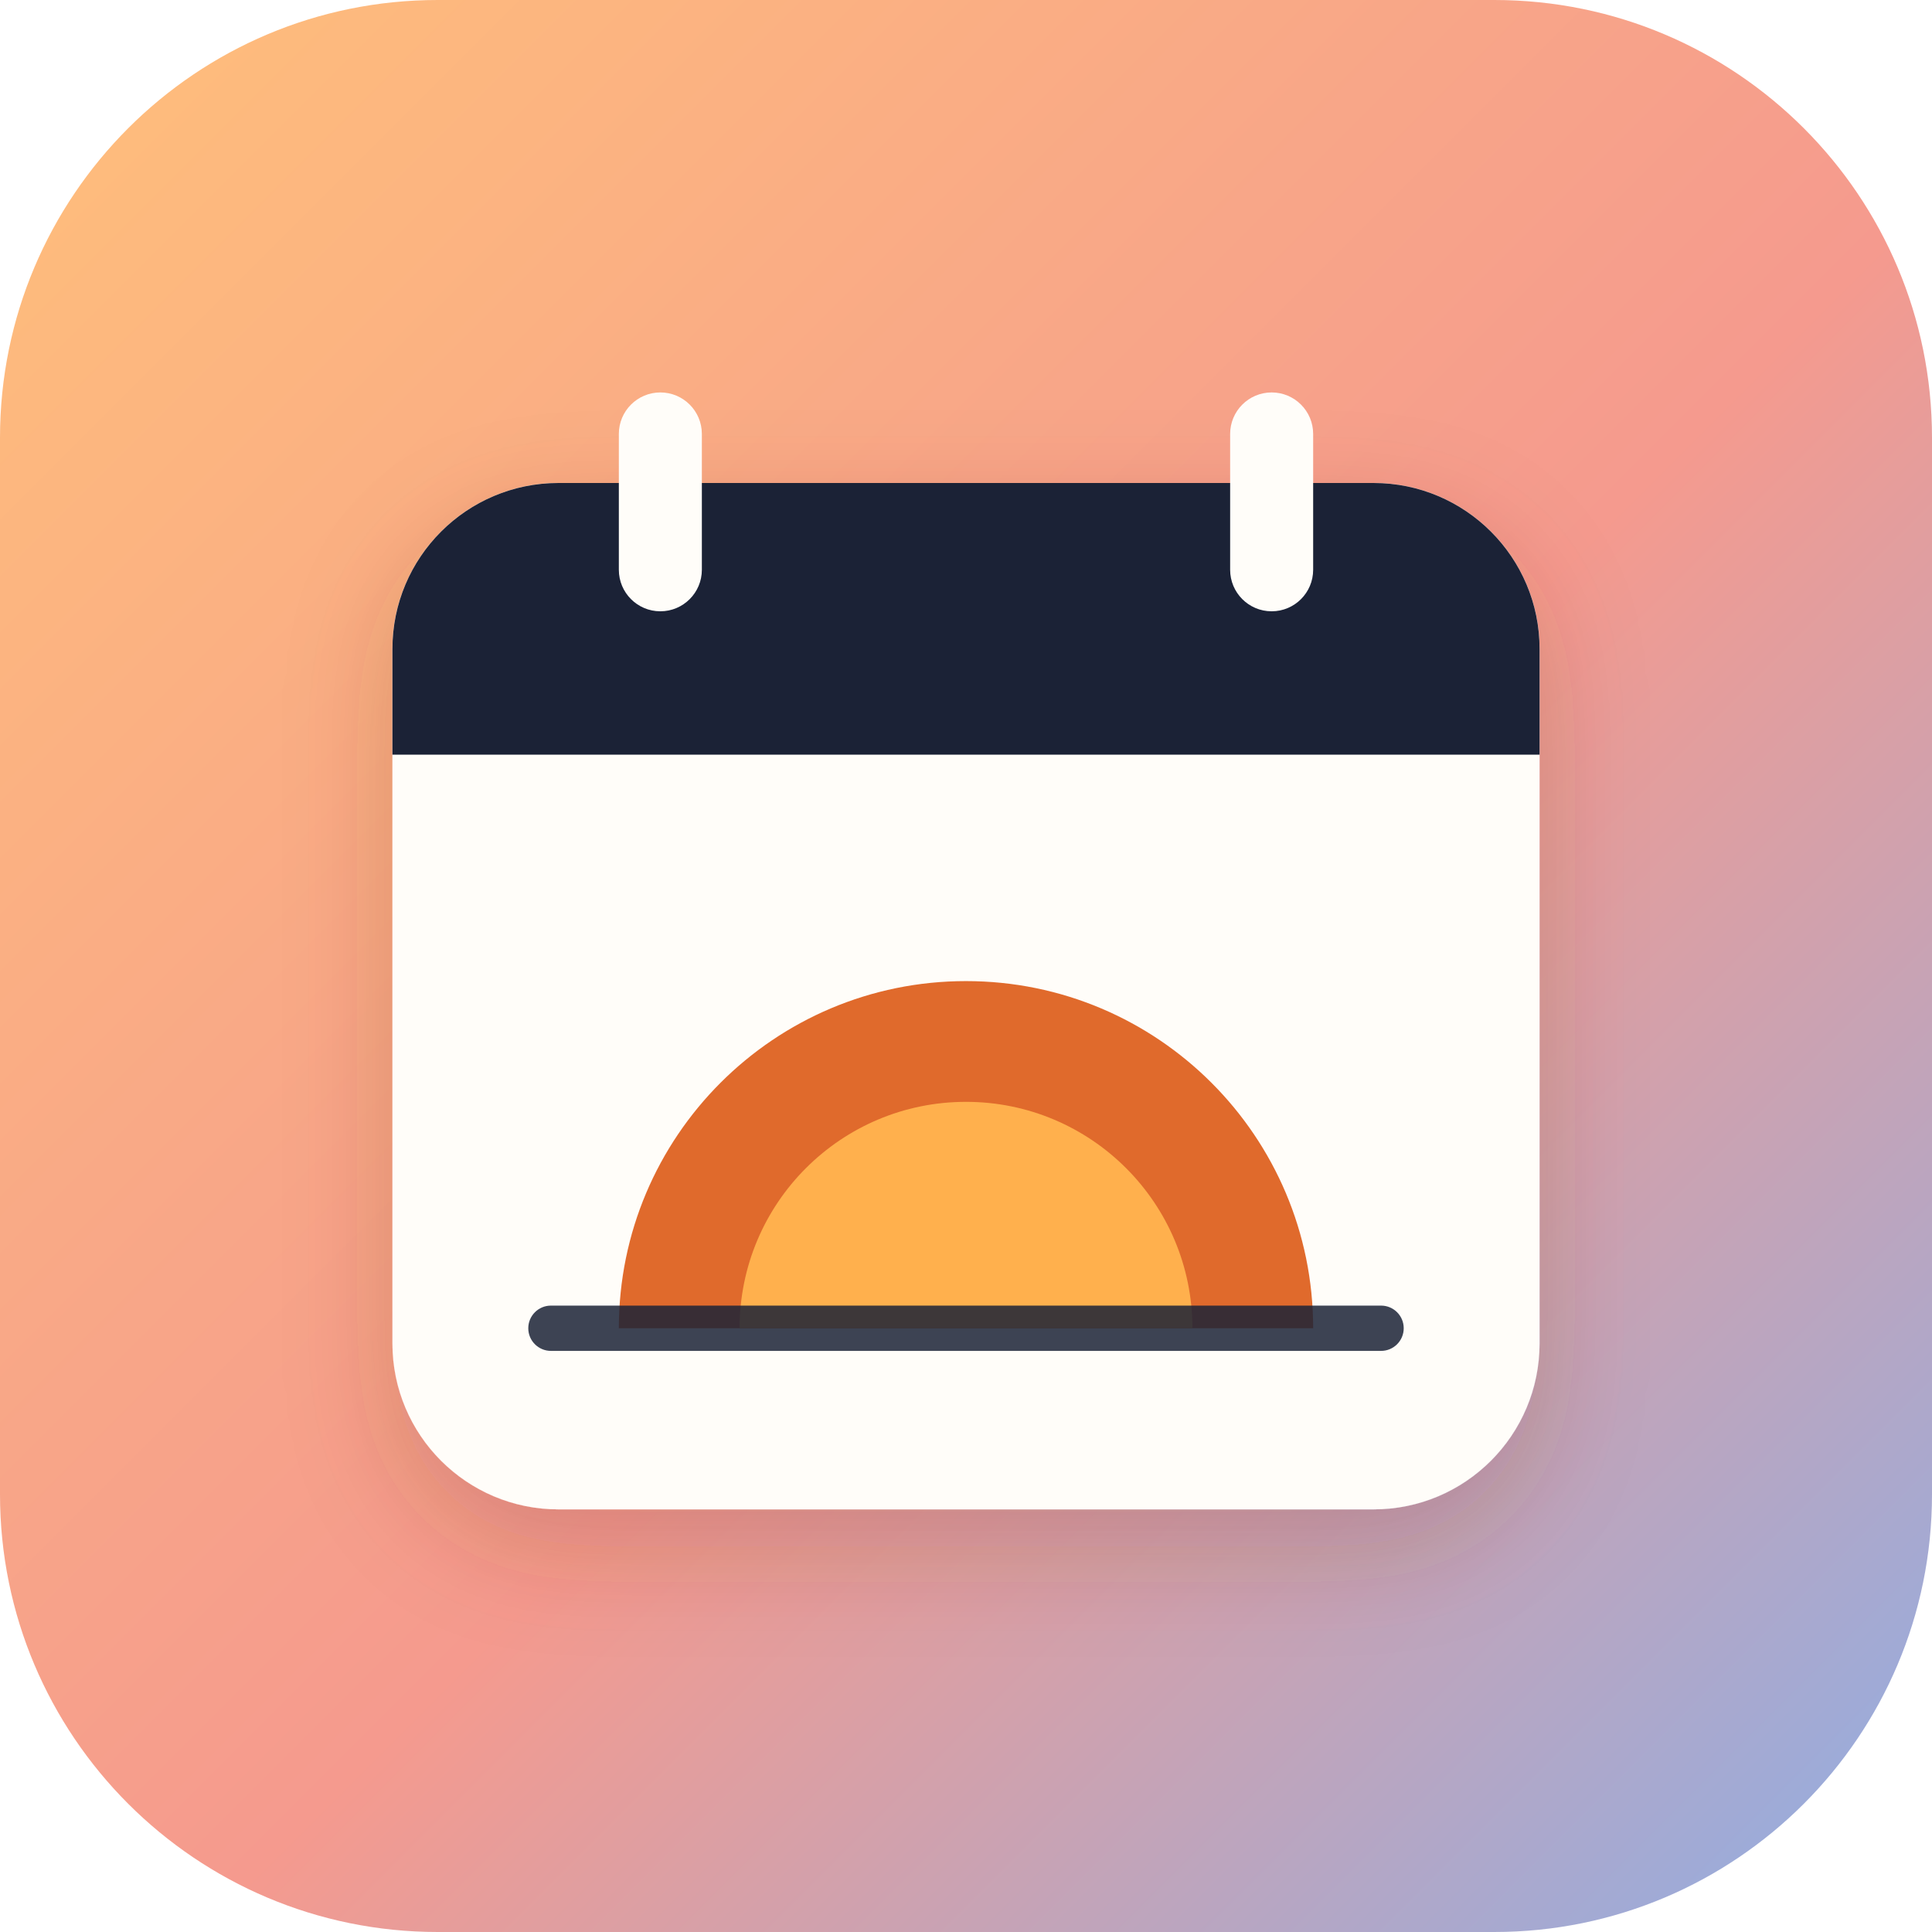
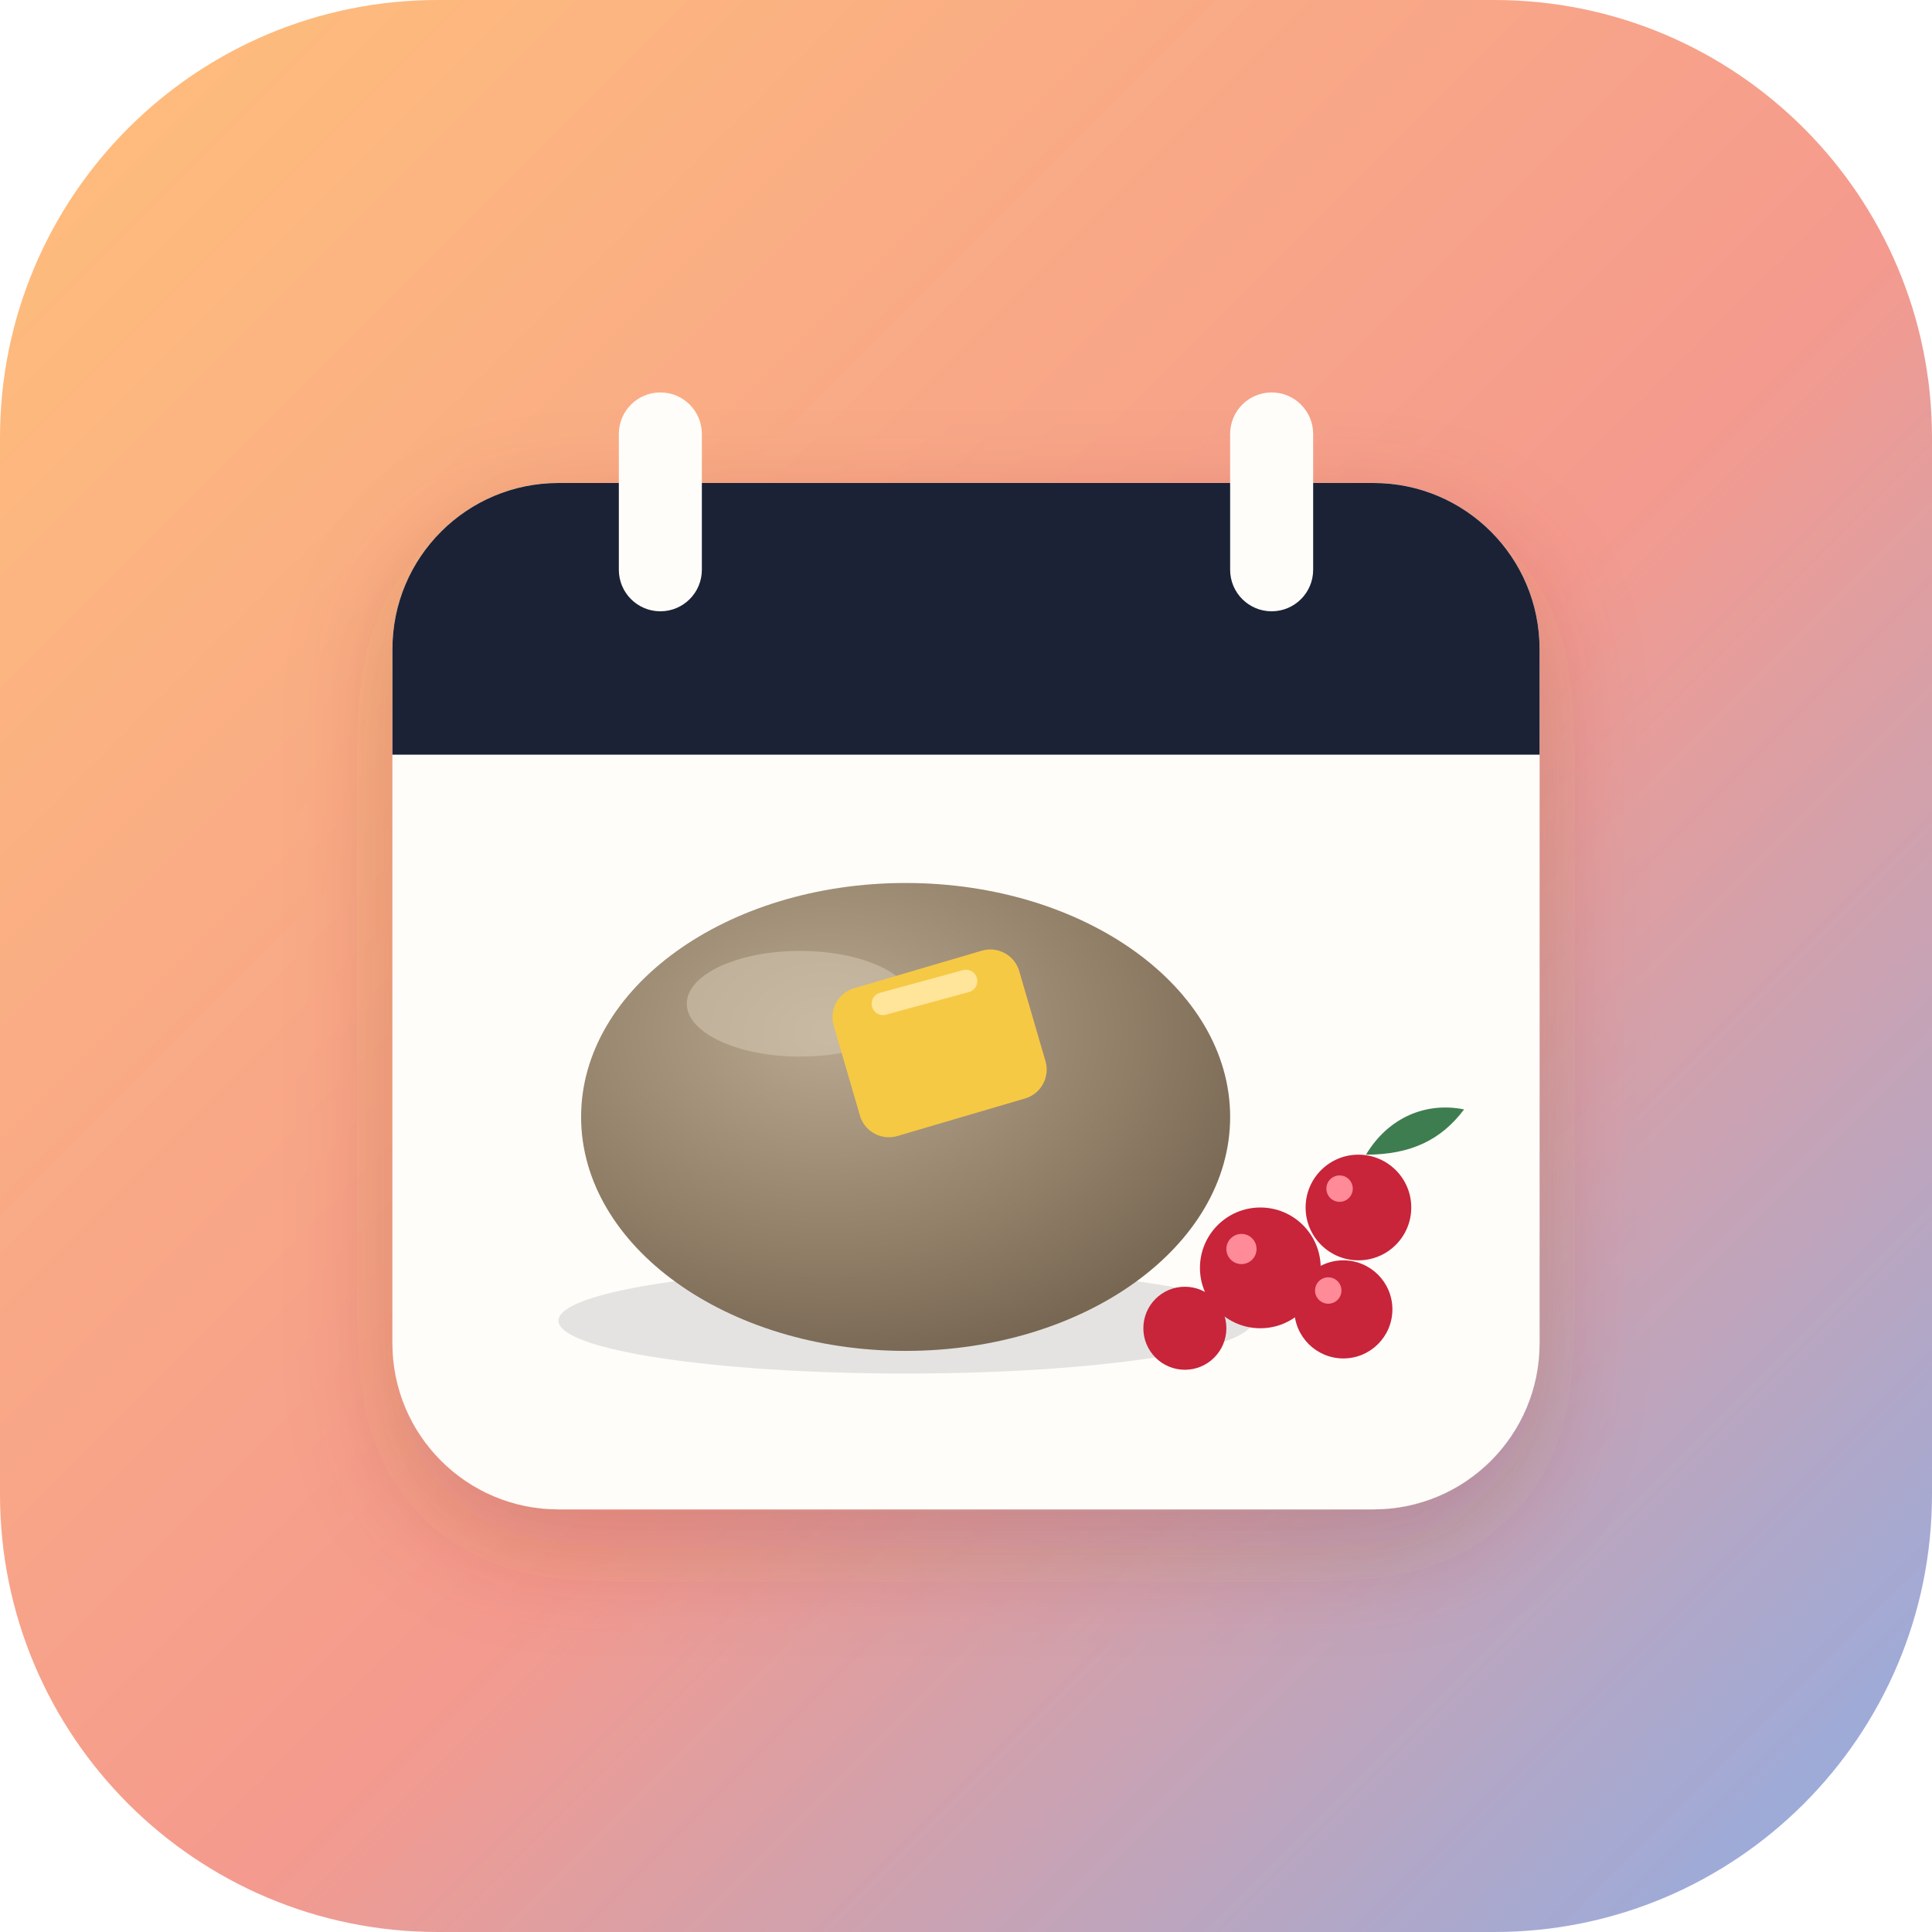
<svg xmlns="http://www.w3.org/2000/svg" viewBox="0 0 512 512">
  <defs>
    <linearGradient id="bg" x1="0" y1="0" x2="1" y2="1">
      <stop offset="0" stop-color="#FFC07A" />
      <stop offset=".55" stop-color="#F59A8E" />
      <stop offset="1" stop-color="#8DAEE6" />
    </linearGradient>
-     <clipPath id="sol">
-       <rect x="104" y="200" width="304" height="152" />
-     </clipPath>
+     <radialGradient id="palt" cx=".38" cy=".32" r=".8">
+       <stop offset="0" stop-color="#B9A88F" />
+       <stop offset=".6" stop-color="#8F7D66" />
+       <stop offset="1" stop-color="#6E5E4B" />
+     </radialGradient>
    <filter id="s" x="-20%" y="-20%" width="140%" height="140%">
      <feDropShadow dx="0" dy="10" stdDeviation="14" flood-color="#7A3B2A" flood-opacity=".22" />
    </filter>
  </defs>
  <rect width="512" height="512" rx="116" fill="url(#bg)" />
  <rect x="104" y="128" width="304" height="272" rx="44" fill="#FFFDF9" filter="url(#s)" />
  <path d="M104 172a44 44 0 0 1 44-44h216a44 44 0 0 1 44 44v28H104z" fill="#1B2236" />
  <rect x="164" y="104" width="22" height="58" rx="11" fill="#FFFDF9" />
  <rect x="326" y="104" width="22" height="58" rx="11" fill="#FFFDF9" />
-   <g clip-path="url(#sol)">
-     <circle cx="256" cy="352" r="92" fill="#E06A2C" />
-     <circle cx="256" cy="352" r="60" fill="#FFB04D" />
+   <ellipse cx="240" cy="350" rx="92" ry="14" fill="#1B2236" opacity=".12" />
+   <ellipse cx="240" cy="296" rx="86" ry="62" fill="url(#palt)" />
+   <ellipse cx="212" cy="266" rx="30" ry="14" fill="#D6C8B2" opacity=".55" />
+   <path d="M226 262l34-10a8 8 0 0 1 10 5l7 24a8 8 0 0 1-5 10l-34 10a8 8 0 0 1-10-5l-7-24a8 8 0 0 1 5-10z" fill="#F6C945" />
+   <path d="M234 266l22-6" stroke="#FFE59A" stroke-width="6" stroke-linecap="round" />
+   <g fill="#C8243A">
+     <circle cx="334" cy="336" r="16" />
+     <circle cx="360" cy="320" r="14" />
+     <circle cx="356" cy="347" r="13" />
+     <circle cx="314" cy="352" r="11" />
  </g>
-   <rect x="140" y="346" width="232" height="12" rx="6" fill="#1B2236" opacity=".85" />
+   <g fill="#FF8A98">
+     <circle cx="329" cy="331" r="4" />
+     <circle cx="355" cy="315" r="3.5" />
+     <circle cx="352" cy="342" r="3.5" />
+   </g>
+   <path d="M362 306c6-10 16-14 26-12-6 8-14 12-26 12z" fill="#3E7D4F" />
</svg>
